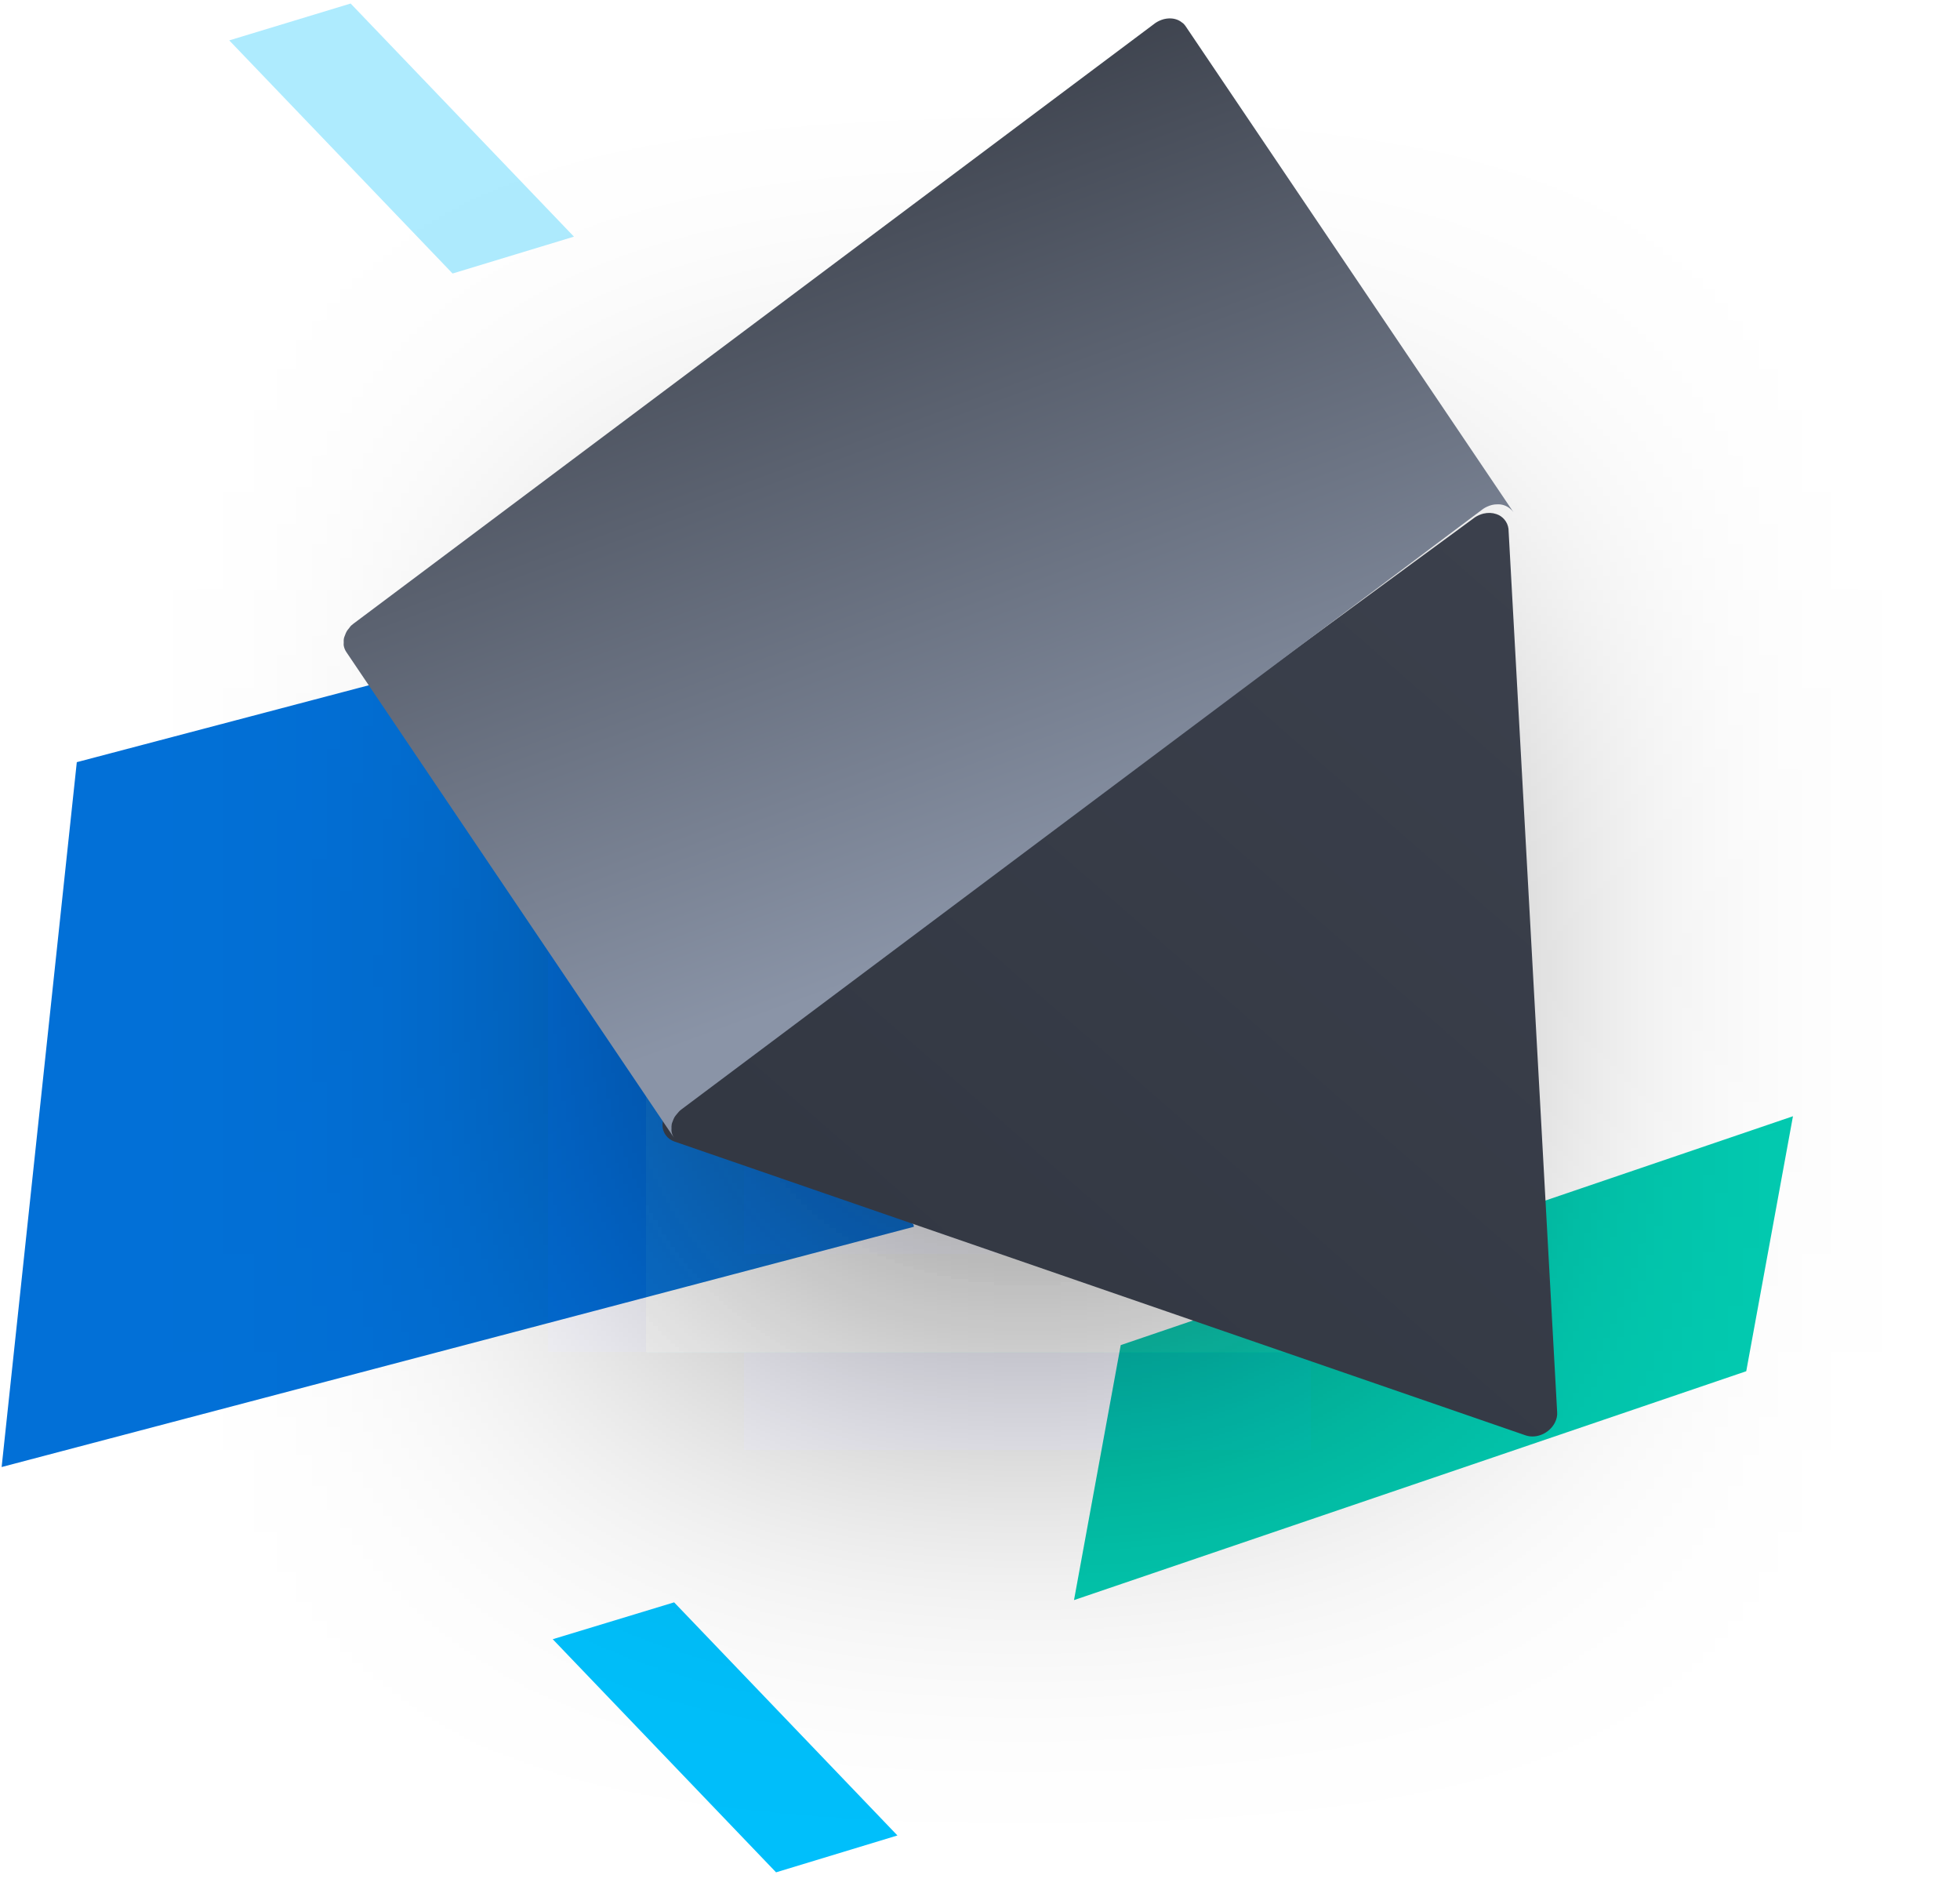
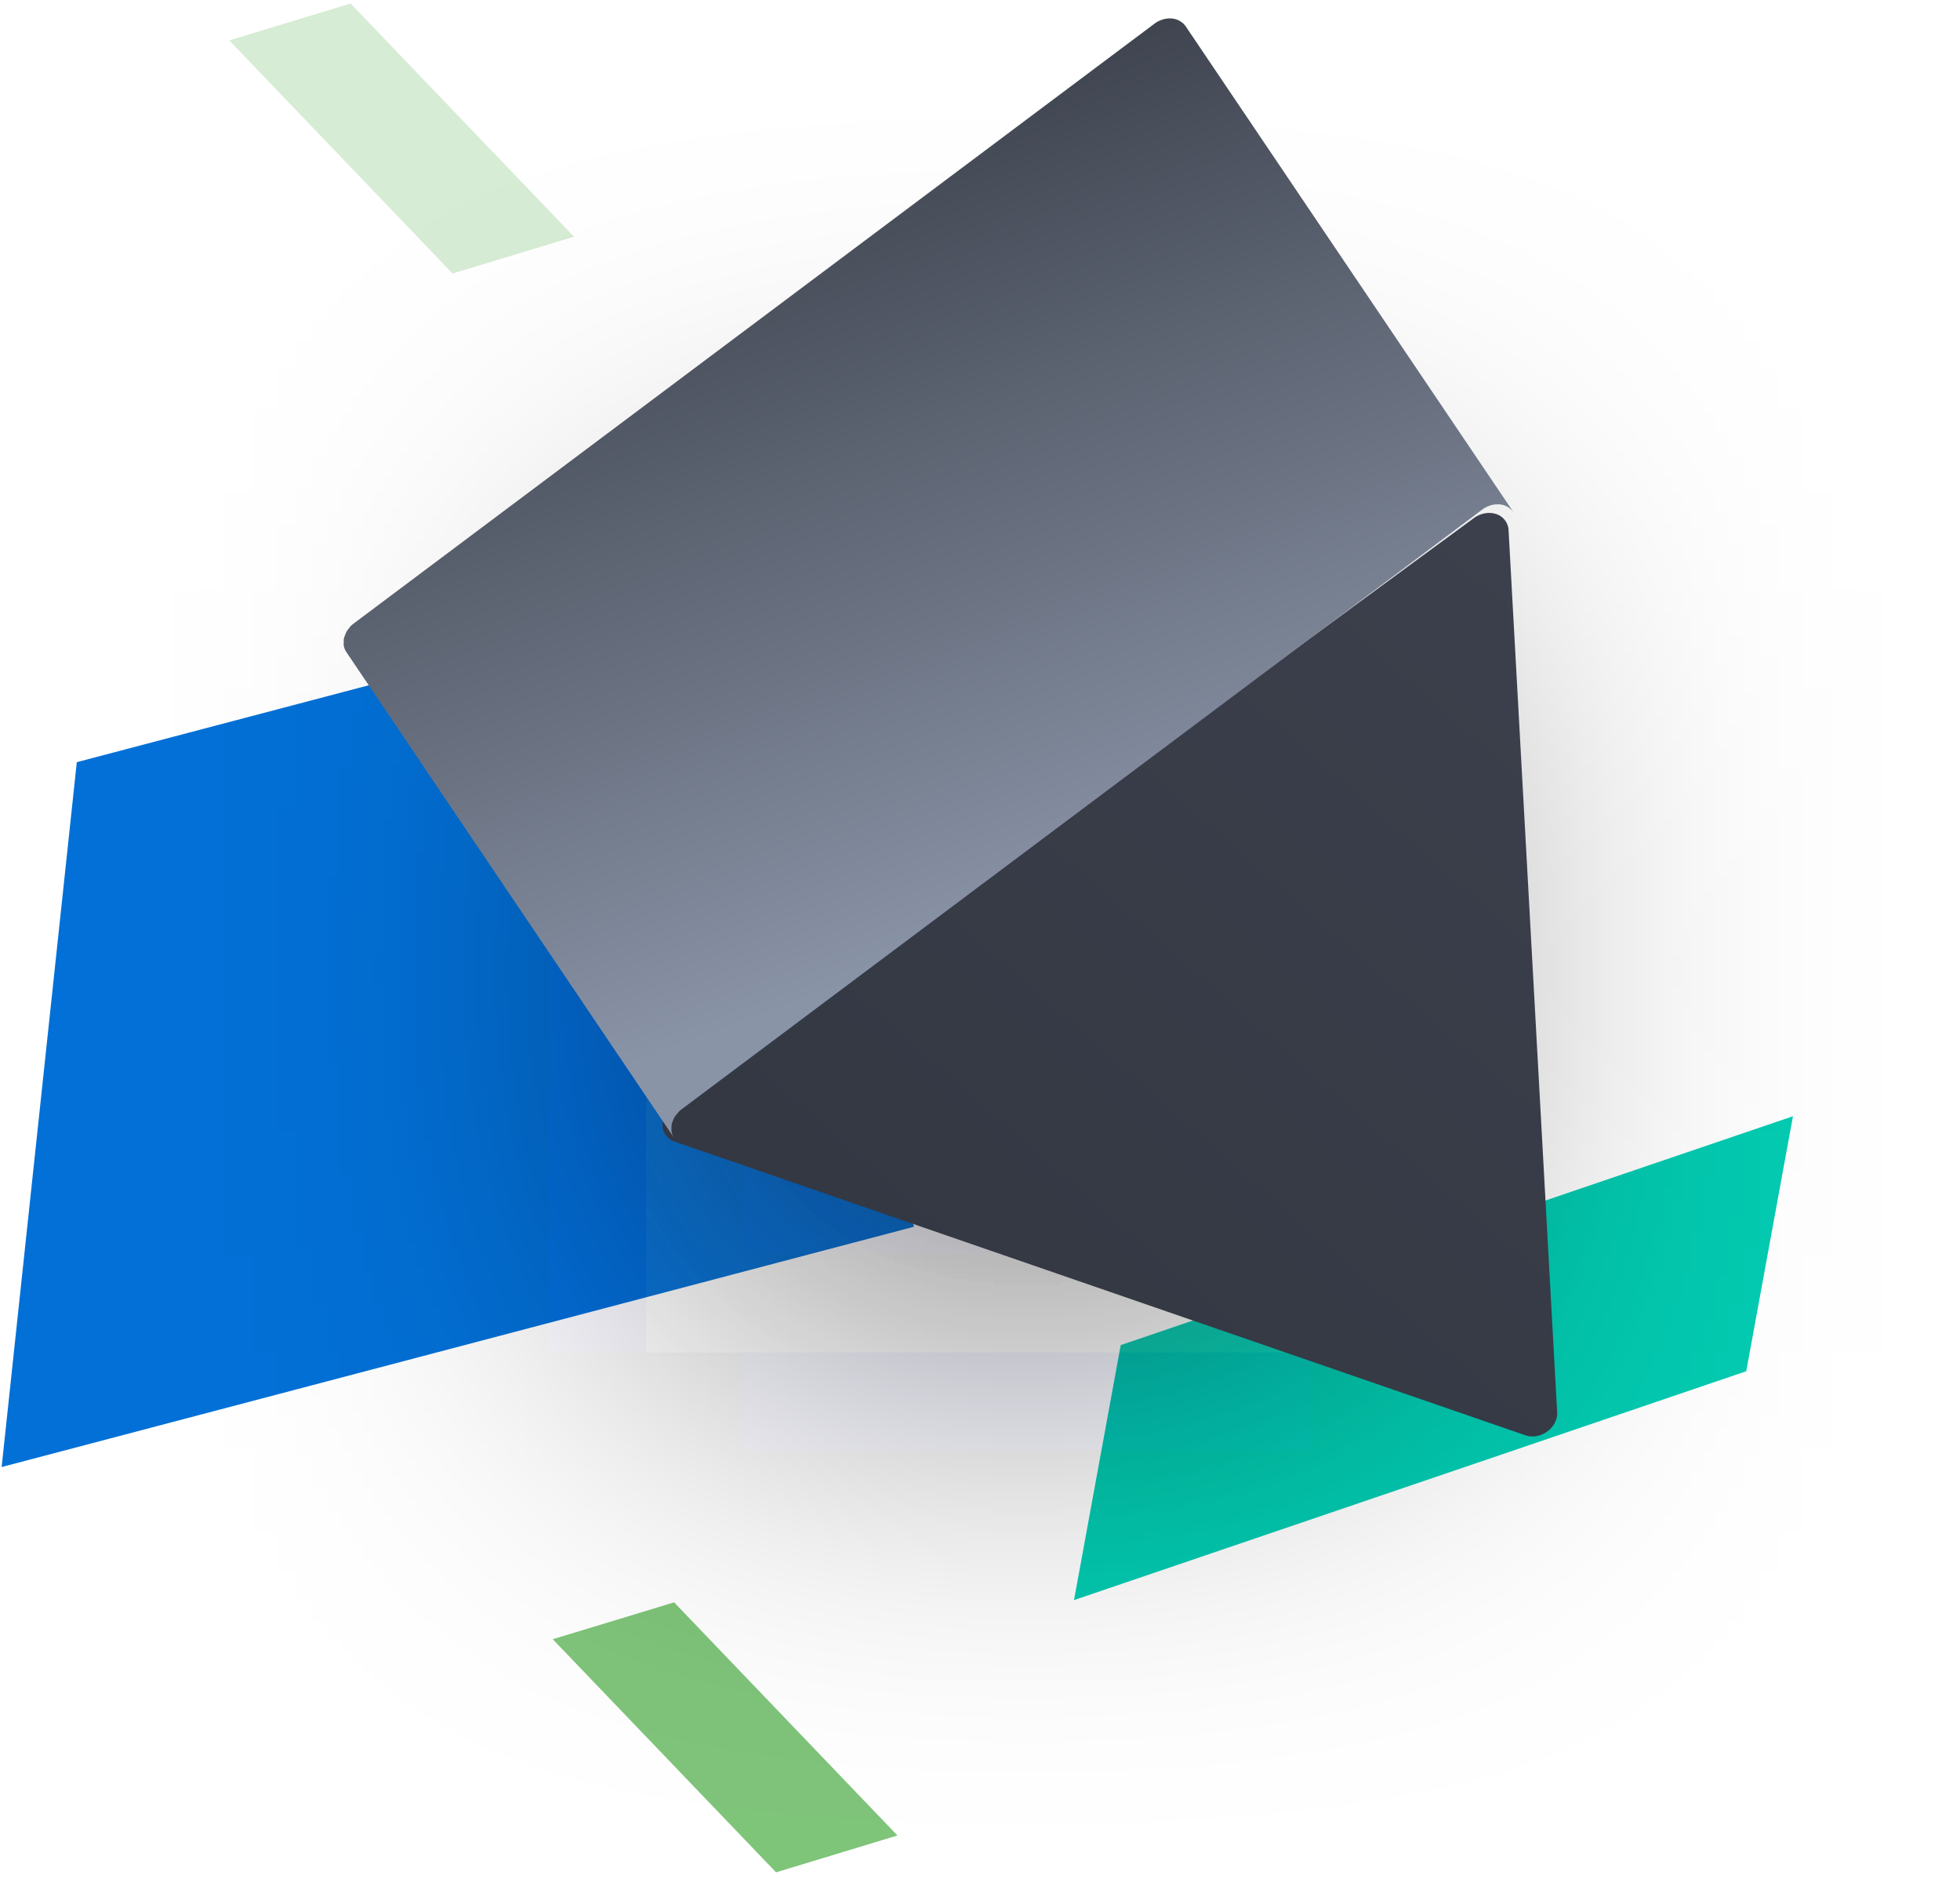
<svg xmlns="http://www.w3.org/2000/svg" width="103" height="100">
  <defs>
    <filter x="-90%" y="-90%" width="280%" height="280%" filterUnits="objectBoundingBox" id="a">
      <feGaussianBlur stdDeviation="12" in="SourceGraphic" />
    </filter>
    <linearGradient x1="49.892%" y1=".428%" x2="24.856%" y2="100%" id="b">
      <stop stop-color="#3B404C" offset="0%" />
      <stop stop-color="#333843" offset="100%" />
    </linearGradient>
    <linearGradient x1="17.713%" y1="0%" x2="77.754%" y2="68.424%" id="c">
      <stop stop-color="#2C3039" offset="0%" />
      <stop stop-color="#8A94A7" offset="100%" />
    </linearGradient>
  </defs>
  <g fill="none" fill-rule="evenodd">
    <path d="M48.028 64.452L.086 77.076l3.95-37.033 27.97-7.364c.1 3.076.27 8.387.512 15.934l15.485 15.72.025.119z" fill="#0270D7" />
    <path fill="#02CBB1" d="M91.767 72.042l2.455-13.396L58.895 70.67 56.44 84.067z" />
-     <path fill="#00BFFB" d="M40.783 98.37l6.378-1.937-11.735-12.248-6.379 1.937z" />
-     <path fill-opacity=".32" fill="#00BFFB" d="M23.783 14.37l6.378-1.937L18.426.185l-6.379 1.937z" />
+     <path fill="#7EC479" d="M40.783 98.37l6.378-1.937-11.735-12.248-6.379 1.937z" />
+     <path fill-opacity=".32" fill="#7EC479" d="M23.783 14.37l6.378-1.937L18.426.185l-6.379 1.937z" />
    <path fill-opacity=".48" fill="#1D2026" filter="url(#a)" d="M50 43h40v40H50z" transform="translate(-16 -12)" />
    <g>
      <path d="M51.759 16.34a.94.94 0 0 1 .922.399l23.35 40.193c.096.151.143.35.143.545-.001.629-.481 1.21-1.067 1.292l-46.872 6.553a.909.909 0 0 1-.527-.081c-.507-.237-.688-.912-.39-1.5L50.84 16.996c.076-.134.183-.262.307-.372.19-.16.403-.255.612-.283" fill="url(#b)" transform="rotate(27 42.978 77.641)" />
      <path d="M25.338.52c-.01-.006-.022-.01-.033-.017a.893.893 0 0 0-.174-.066c-.01-.002-.022.001-.034-.001a.925.925 0 0 0-.346-.018 1.064 1.064 0 0 0-.315.096l-.004.001c-.06.03-.12.064-.178.105a1.172 1.172 0 0 0-.107.083l-.008.008a1.495 1.495 0 0 0-.295.368L.616 48.344a1.469 1.469 0 0 0-.064.148c-.02.057-.02.113-.033.171-.012.058-.028.116-.033.174-.007.084.002.164.012.246.007.052.006.106.02.156.022.084.061.158.103.233.02.037.031.08.056.113a.877.877 0 0 0 .28.25l26.938 14.927a.868.868 0 0 1-.28-.252c-.024-.034-.037-.076-.057-.113-.04-.075-.08-.15-.103-.232-.013-.051-.013-.104-.02-.156-.01-.082-.02-.163-.012-.248.005-.058.021-.115.033-.173.024-.107.046-.216.097-.32l23.227-47.262c.076-.136.18-.265.304-.376.091-.08.19-.142.289-.19a.96.96 0 0 1 .662-.078.95.95 0 0 1 .24.084L25.337.52z" transform="rotate(27 42.028 77.95)" fill="url(#c)" fill-rule="nonzero" />
    </g>
  </g>
</svg>
